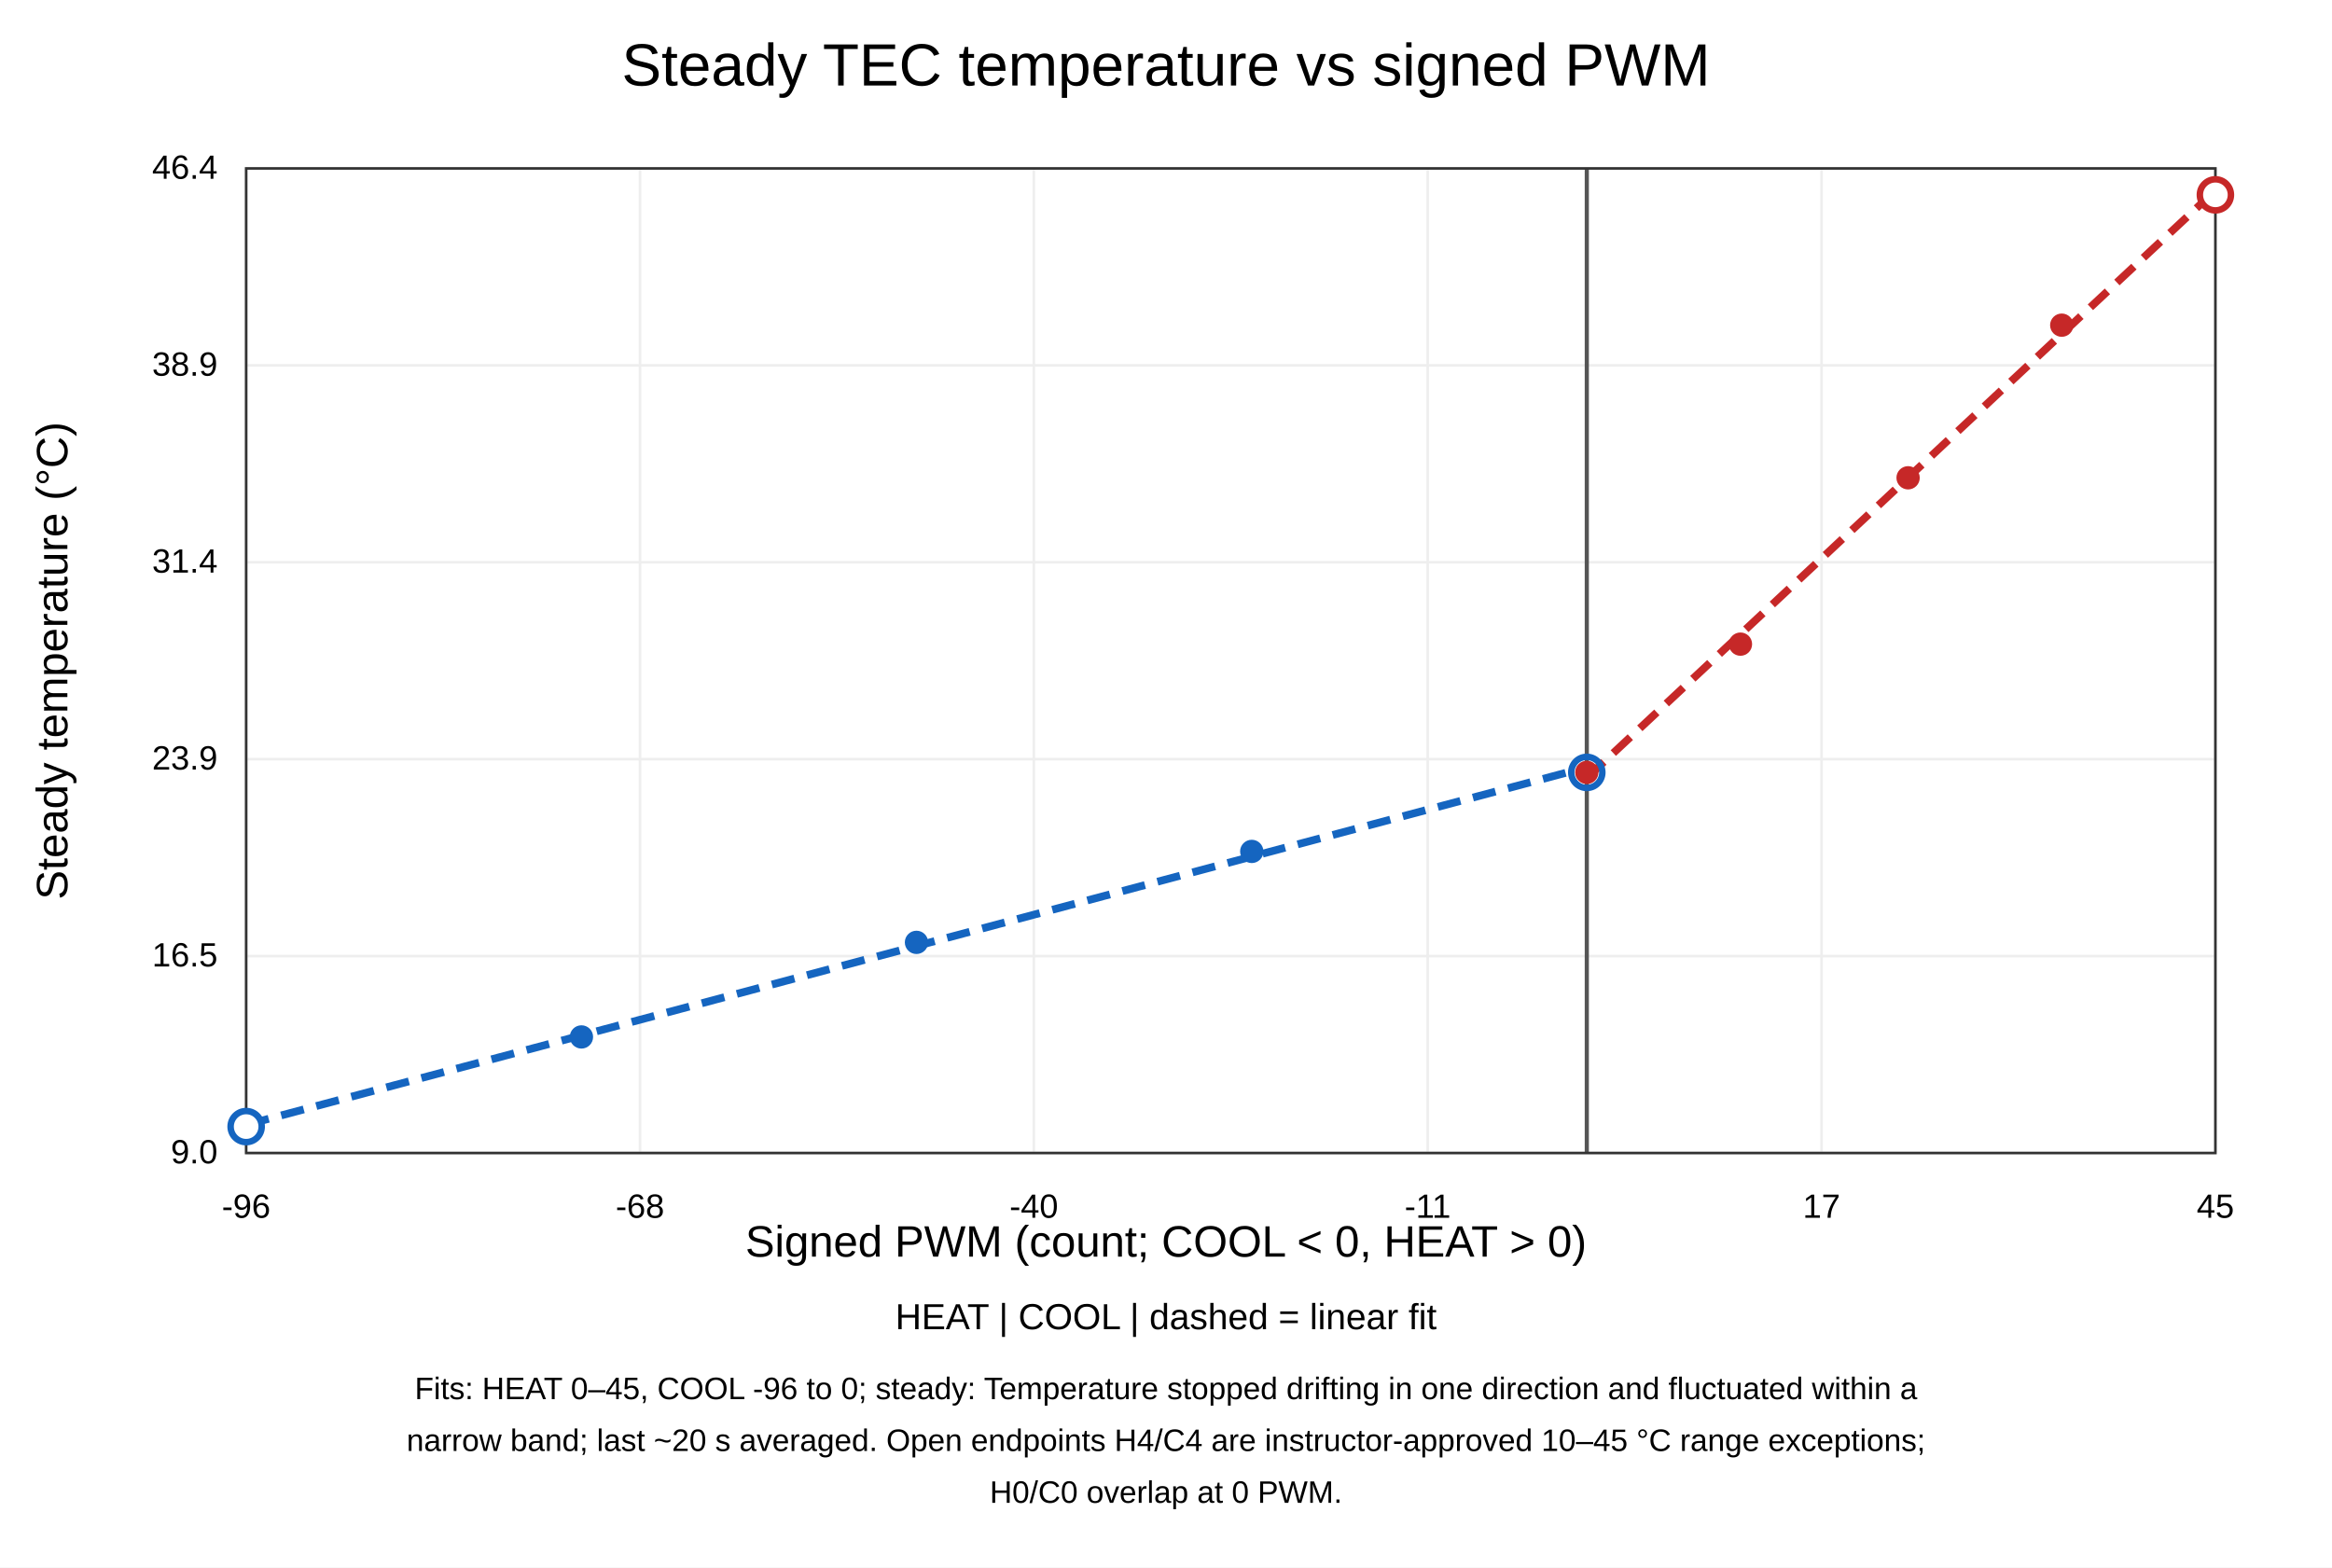
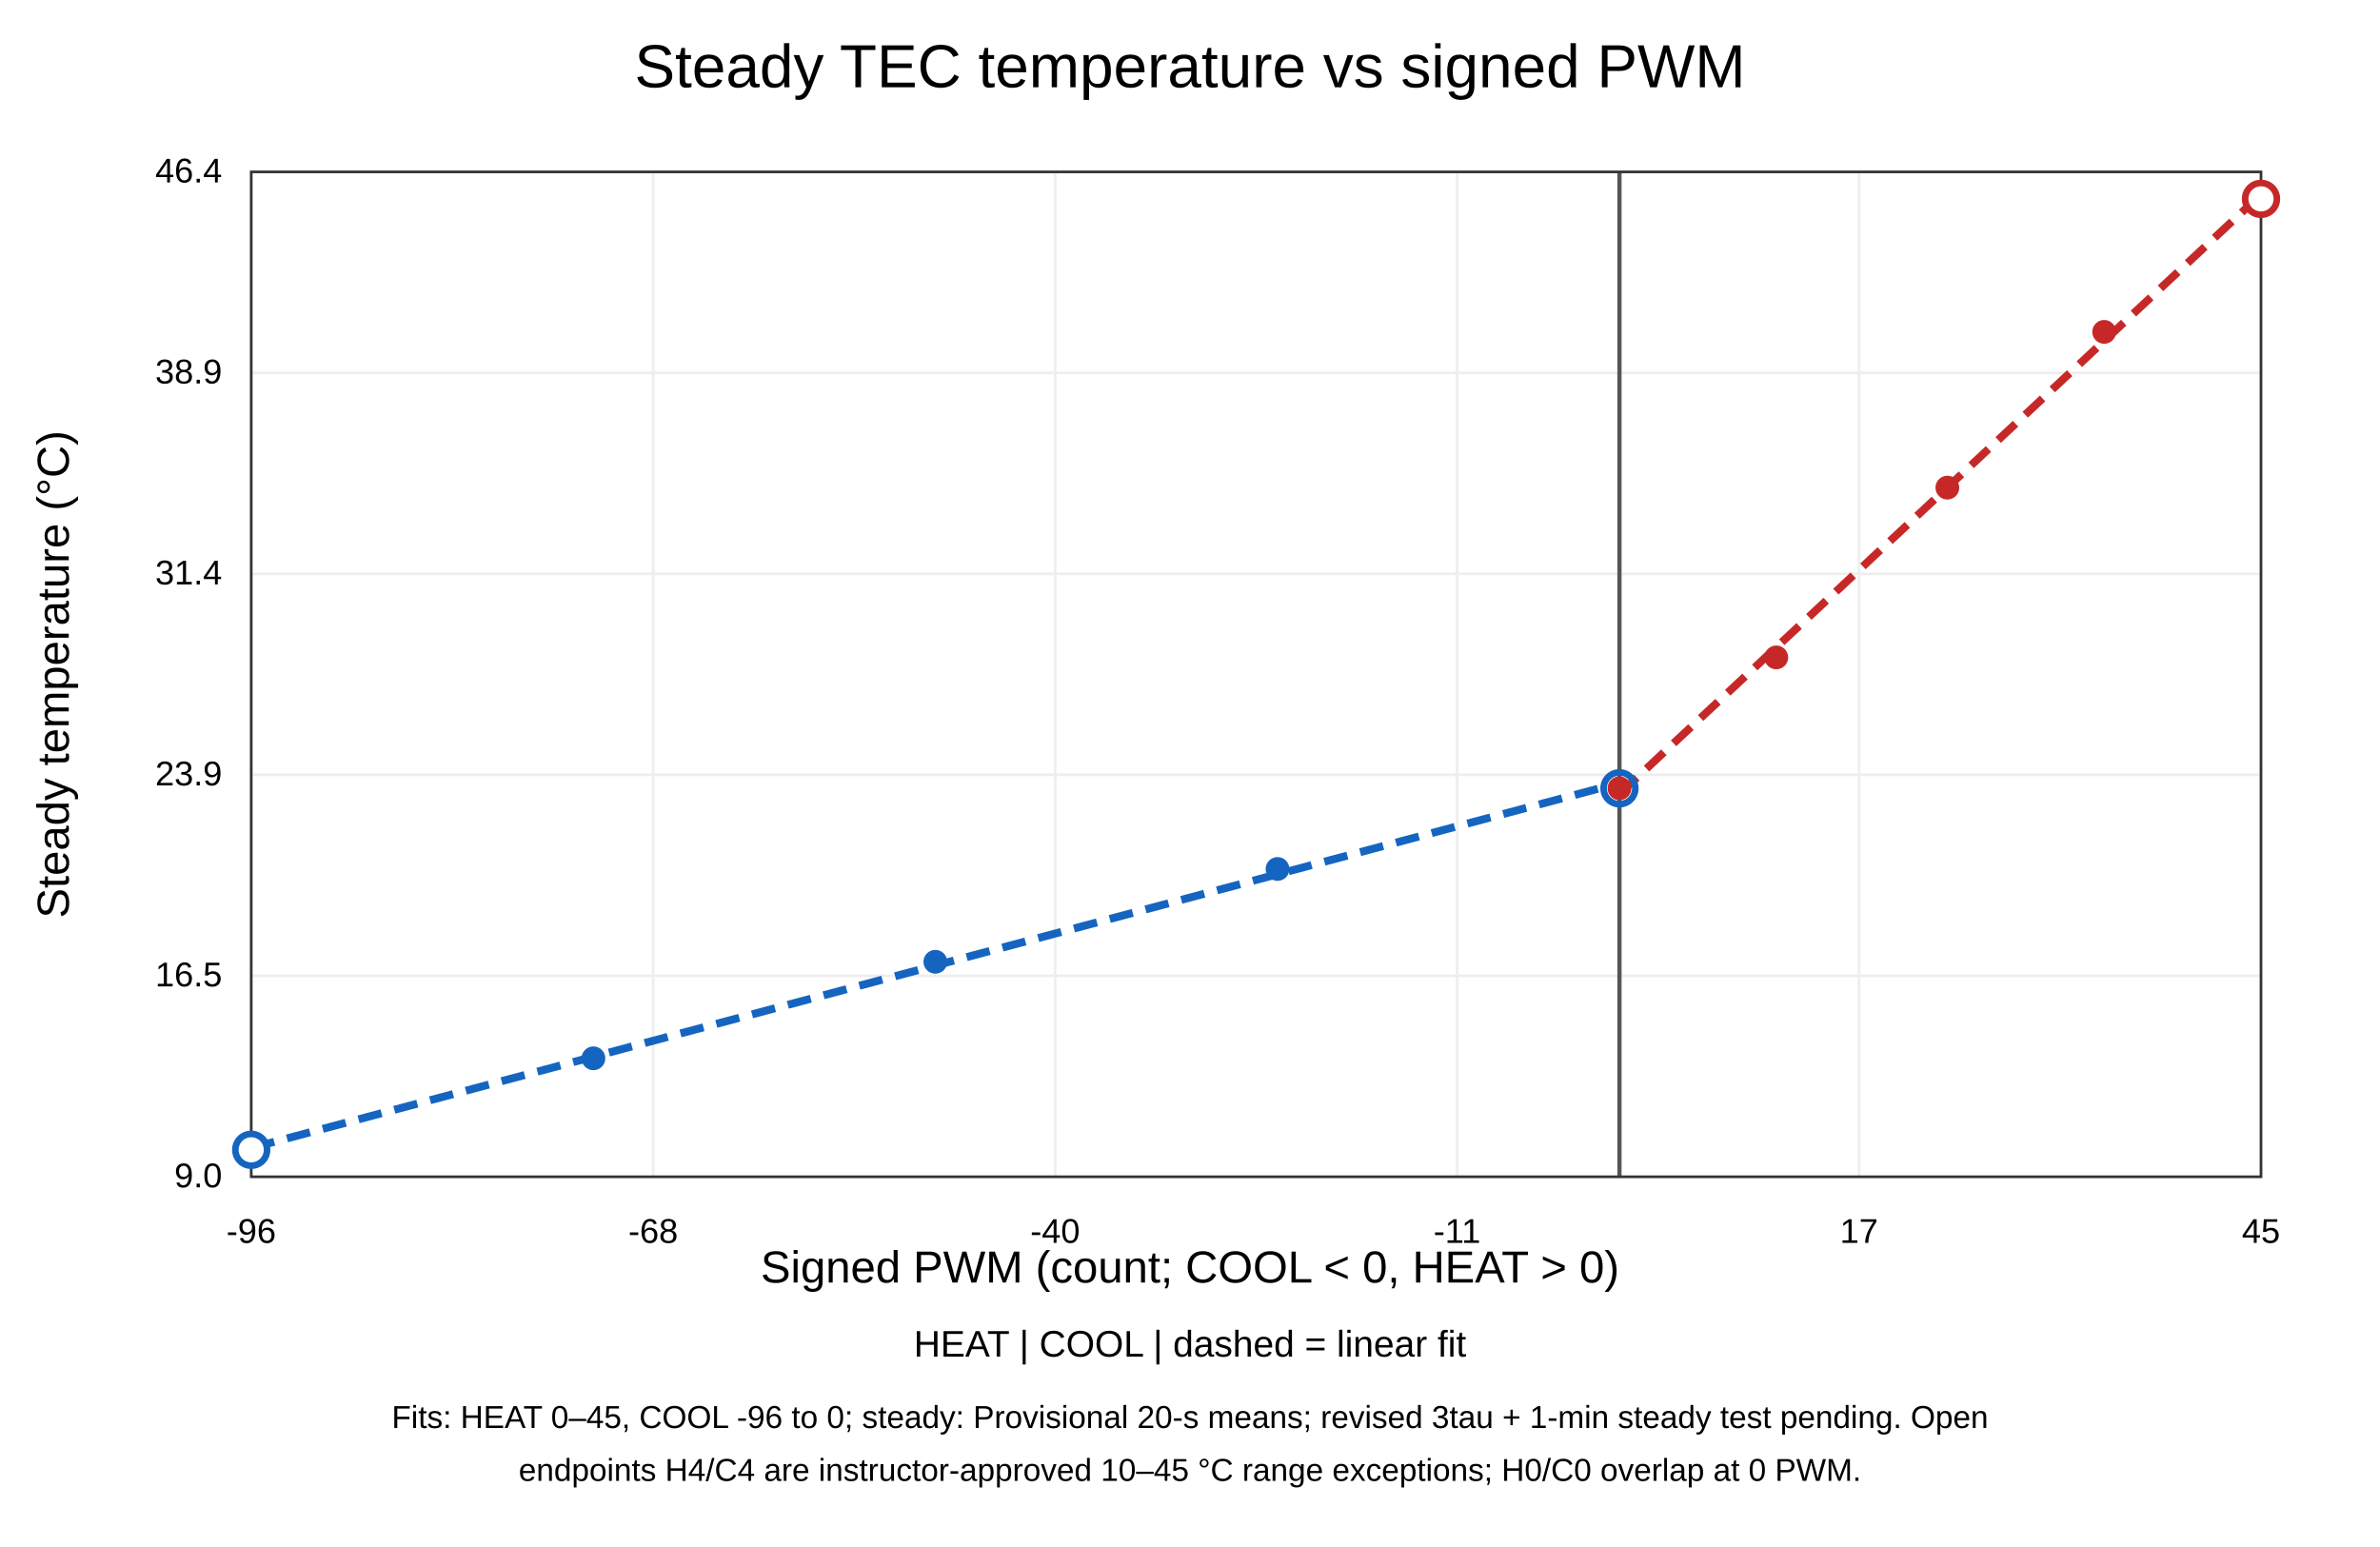
- <svg xmlns="http://www.w3.org/2000/svg" width="900" height="605" viewBox="0 0 900 605">
+ <svg xmlns="http://www.w3.org/2000/svg" width="900" height="585" viewBox="0 0 900 585">
  <rect width="100%" height="100%" fill="white" />
  <text x="450.0" y="33" text-anchor="middle" font-family="Arial" font-size="23">Steady TEC temperature vs signed PWM</text>
  <line x1="95.0" y1="65" x2="95.0" y2="445" stroke="#eee" />
  <text x="95.0" y="470" text-anchor="middle" font-family="Arial" font-size="13">-96</text>
  <line x1="247.0" y1="65" x2="247.0" y2="445" stroke="#eee" />
  <text x="247.0" y="470" text-anchor="middle" font-family="Arial" font-size="13">-68</text>
  <line x1="399.0" y1="65" x2="399.0" y2="445" stroke="#eee" />
  <text x="399.0" y="470" text-anchor="middle" font-family="Arial" font-size="13">-40</text>
  <line x1="551.0" y1="65" x2="551.0" y2="445" stroke="#eee" />
  <text x="551.0" y="470" text-anchor="middle" font-family="Arial" font-size="13">-11</text>
  <line x1="703.0" y1="65" x2="703.0" y2="445" stroke="#eee" />
  <text x="703.0" y="470" text-anchor="middle" font-family="Arial" font-size="13">17</text>
  <line x1="855.0" y1="65" x2="855.0" y2="445" stroke="#eee" />
  <text x="855.0" y="470" text-anchor="middle" font-family="Arial" font-size="13">45</text>
  <line x1="95" y1="445.0" x2="855" y2="445.0" stroke="#eee" />
  <text x="84" y="449.0" text-anchor="end" font-family="Arial" font-size="13">9.0</text>
  <line x1="95" y1="369.0" x2="855" y2="369.0" stroke="#eee" />
  <text x="84" y="373.0" text-anchor="end" font-family="Arial" font-size="13">16.5</text>
  <line x1="95" y1="293.0" x2="855" y2="293.0" stroke="#eee" />
  <text x="84" y="297.0" text-anchor="end" font-family="Arial" font-size="13">23.9</text>
  <line x1="95" y1="217.0" x2="855" y2="217.0" stroke="#eee" />
  <text x="84" y="221.0" text-anchor="end" font-family="Arial" font-size="13">31.4</text>
  <line x1="95" y1="141.0" x2="855" y2="141.0" stroke="#eee" />
  <text x="84" y="145.0" text-anchor="end" font-family="Arial" font-size="13">38.9</text>
  <line x1="95" y1="65.0" x2="855" y2="65.0" stroke="#eee" />
  <text x="84" y="69.0" text-anchor="end" font-family="Arial" font-size="13">46.4</text>
  <line x1="612.4" y1="65" x2="612.4" y2="445" stroke="#555" stroke-width="1.6" />
  <rect x="95" y="65" width="760" height="380" fill="none" stroke="#333" />
  <polyline points="612.4,300.2 855.0,73.5" fill="none" stroke="#c62828" stroke-width="3" stroke-dasharray="9 5" />
  <polyline points="95.0,434.1 612.4,296.1" fill="none" stroke="#1565c0" stroke-width="3" stroke-dasharray="9 5" />
  <circle cx="612.4" cy="298.1" r="4.5" fill="#c62828" />
  <circle cx="671.7" cy="248.6" r="4.5" fill="#c62828" />
  <circle cx="736.4" cy="184.4" r="4.5" fill="#c62828" />
  <circle cx="795.7" cy="125.5" r="4.5" fill="#c62828" />
  <circle cx="855.0" cy="75.2" r="6" fill="white" stroke="#c62828" stroke-width="2.5" />
  <circle cx="95.0" cy="434.8" r="6" fill="white" stroke="#1565c0" stroke-width="2.5" />
  <circle cx="224.4" cy="400.2" r="4.5" fill="#1565c0" />
  <circle cx="353.7" cy="363.7" r="4.5" fill="#1565c0" />
  <circle cx="483.1" cy="328.6" r="4.5" fill="#1565c0" />
  <circle cx="612.4" cy="298.1" r="6" fill="none" stroke="#1565c0" stroke-width="2.5" />
  <text x="450.0" y="485" text-anchor="middle" font-family="Arial" font-size="17">Signed PWM (count; COOL &lt; 0, HEAT &gt; 0)</text>
  <text transform="translate(26 255.0) rotate(-90)" text-anchor="middle" font-family="Arial" font-size="17">Steady temperature (°C)</text>
  <text x="450.0" y="513" text-anchor="middle" font-family="Arial" font-size="14">HEAT   |   COOL   |   dashed = linear fit</text>
-   <text x="450.0" y="540" text-anchor="middle" font-family="Arial" font-size="12">Fits: HEAT 0–45, COOL -96 to 0; steady: Temperature stopped drifting in one direction and fluctuated within a</text>
-   <text x="450.0" y="560" text-anchor="middle" font-family="Arial" font-size="12">narrow band; last ~20 s averaged. Open endpoints H4/C4 are instructor-approved 10–45 °C range exceptions;</text>
-   <text x="450.0" y="580" text-anchor="middle" font-family="Arial" font-size="12">H0/C0 overlap at 0 PWM.</text>
+   <text x="450.0" y="540" text-anchor="middle" font-family="Arial" font-size="12">Fits: HEAT 0–45, COOL -96 to 0; steady: Provisional 20-s means; revised 3tau + 1-min steady test pending. Open</text>
+   <text x="450.0" y="560" text-anchor="middle" font-family="Arial" font-size="12">endpoints H4/C4 are instructor-approved 10–45 °C range exceptions; H0/C0 overlap at 0 PWM.</text>
</svg>
